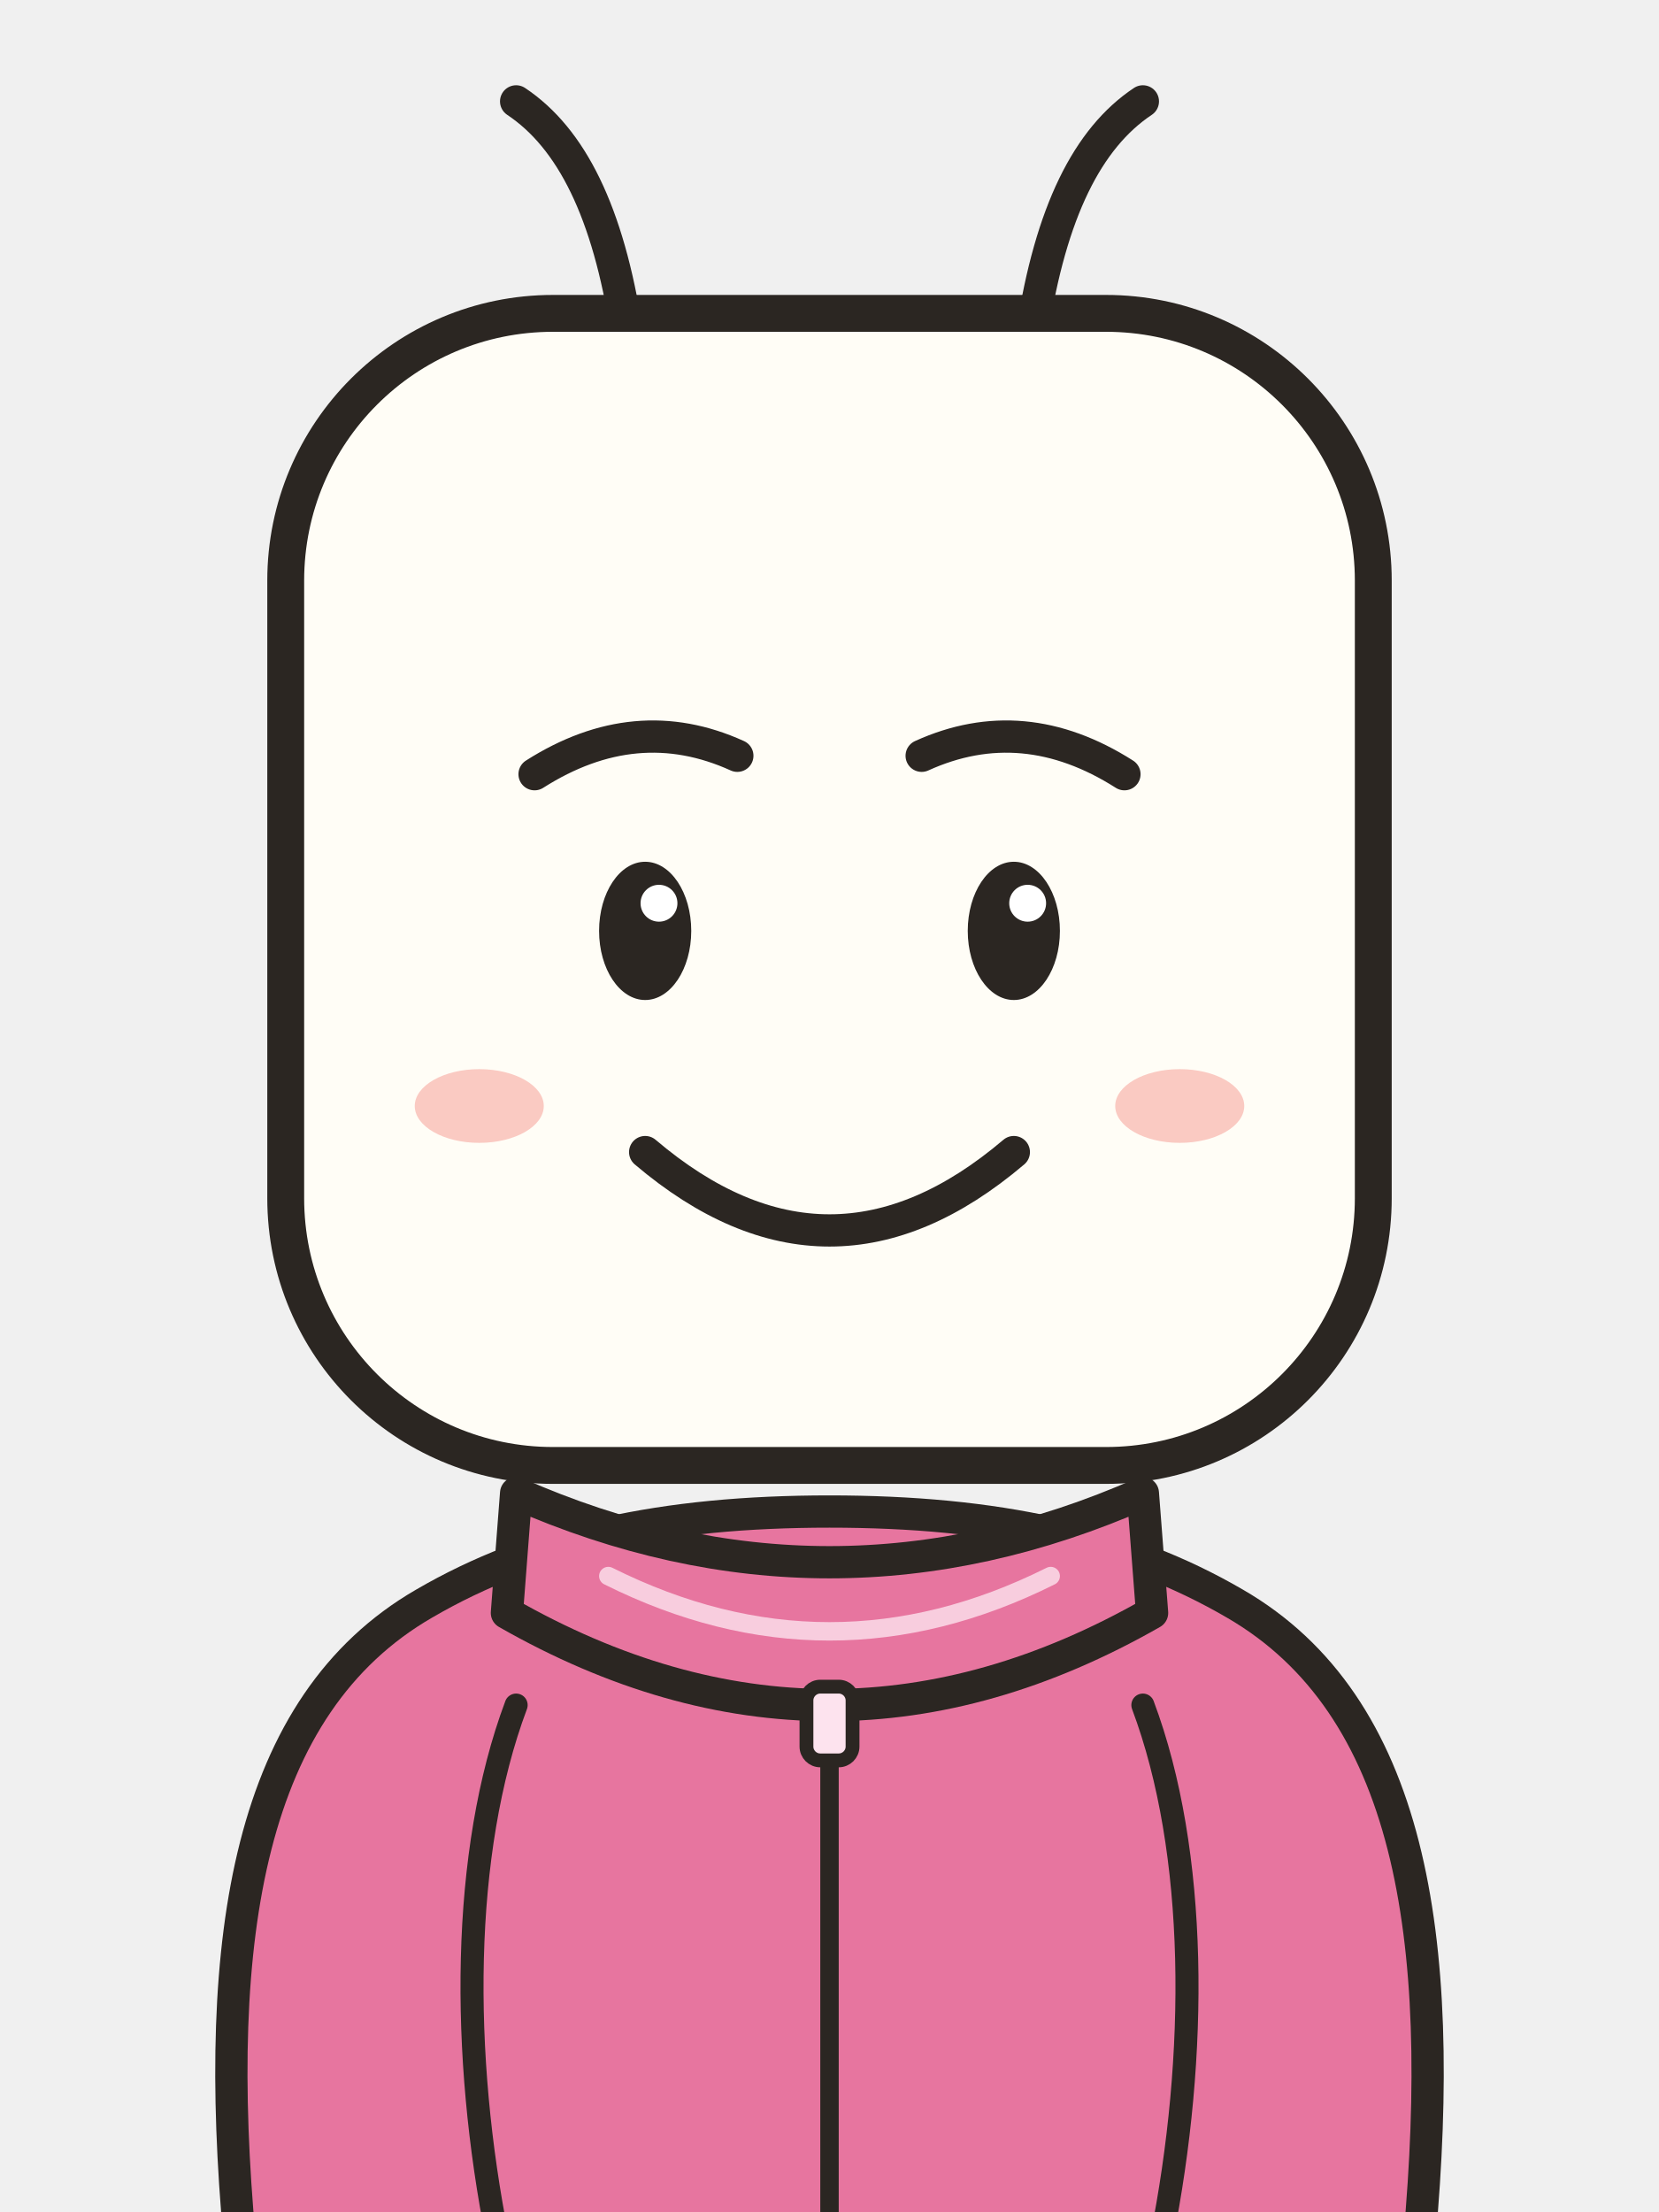
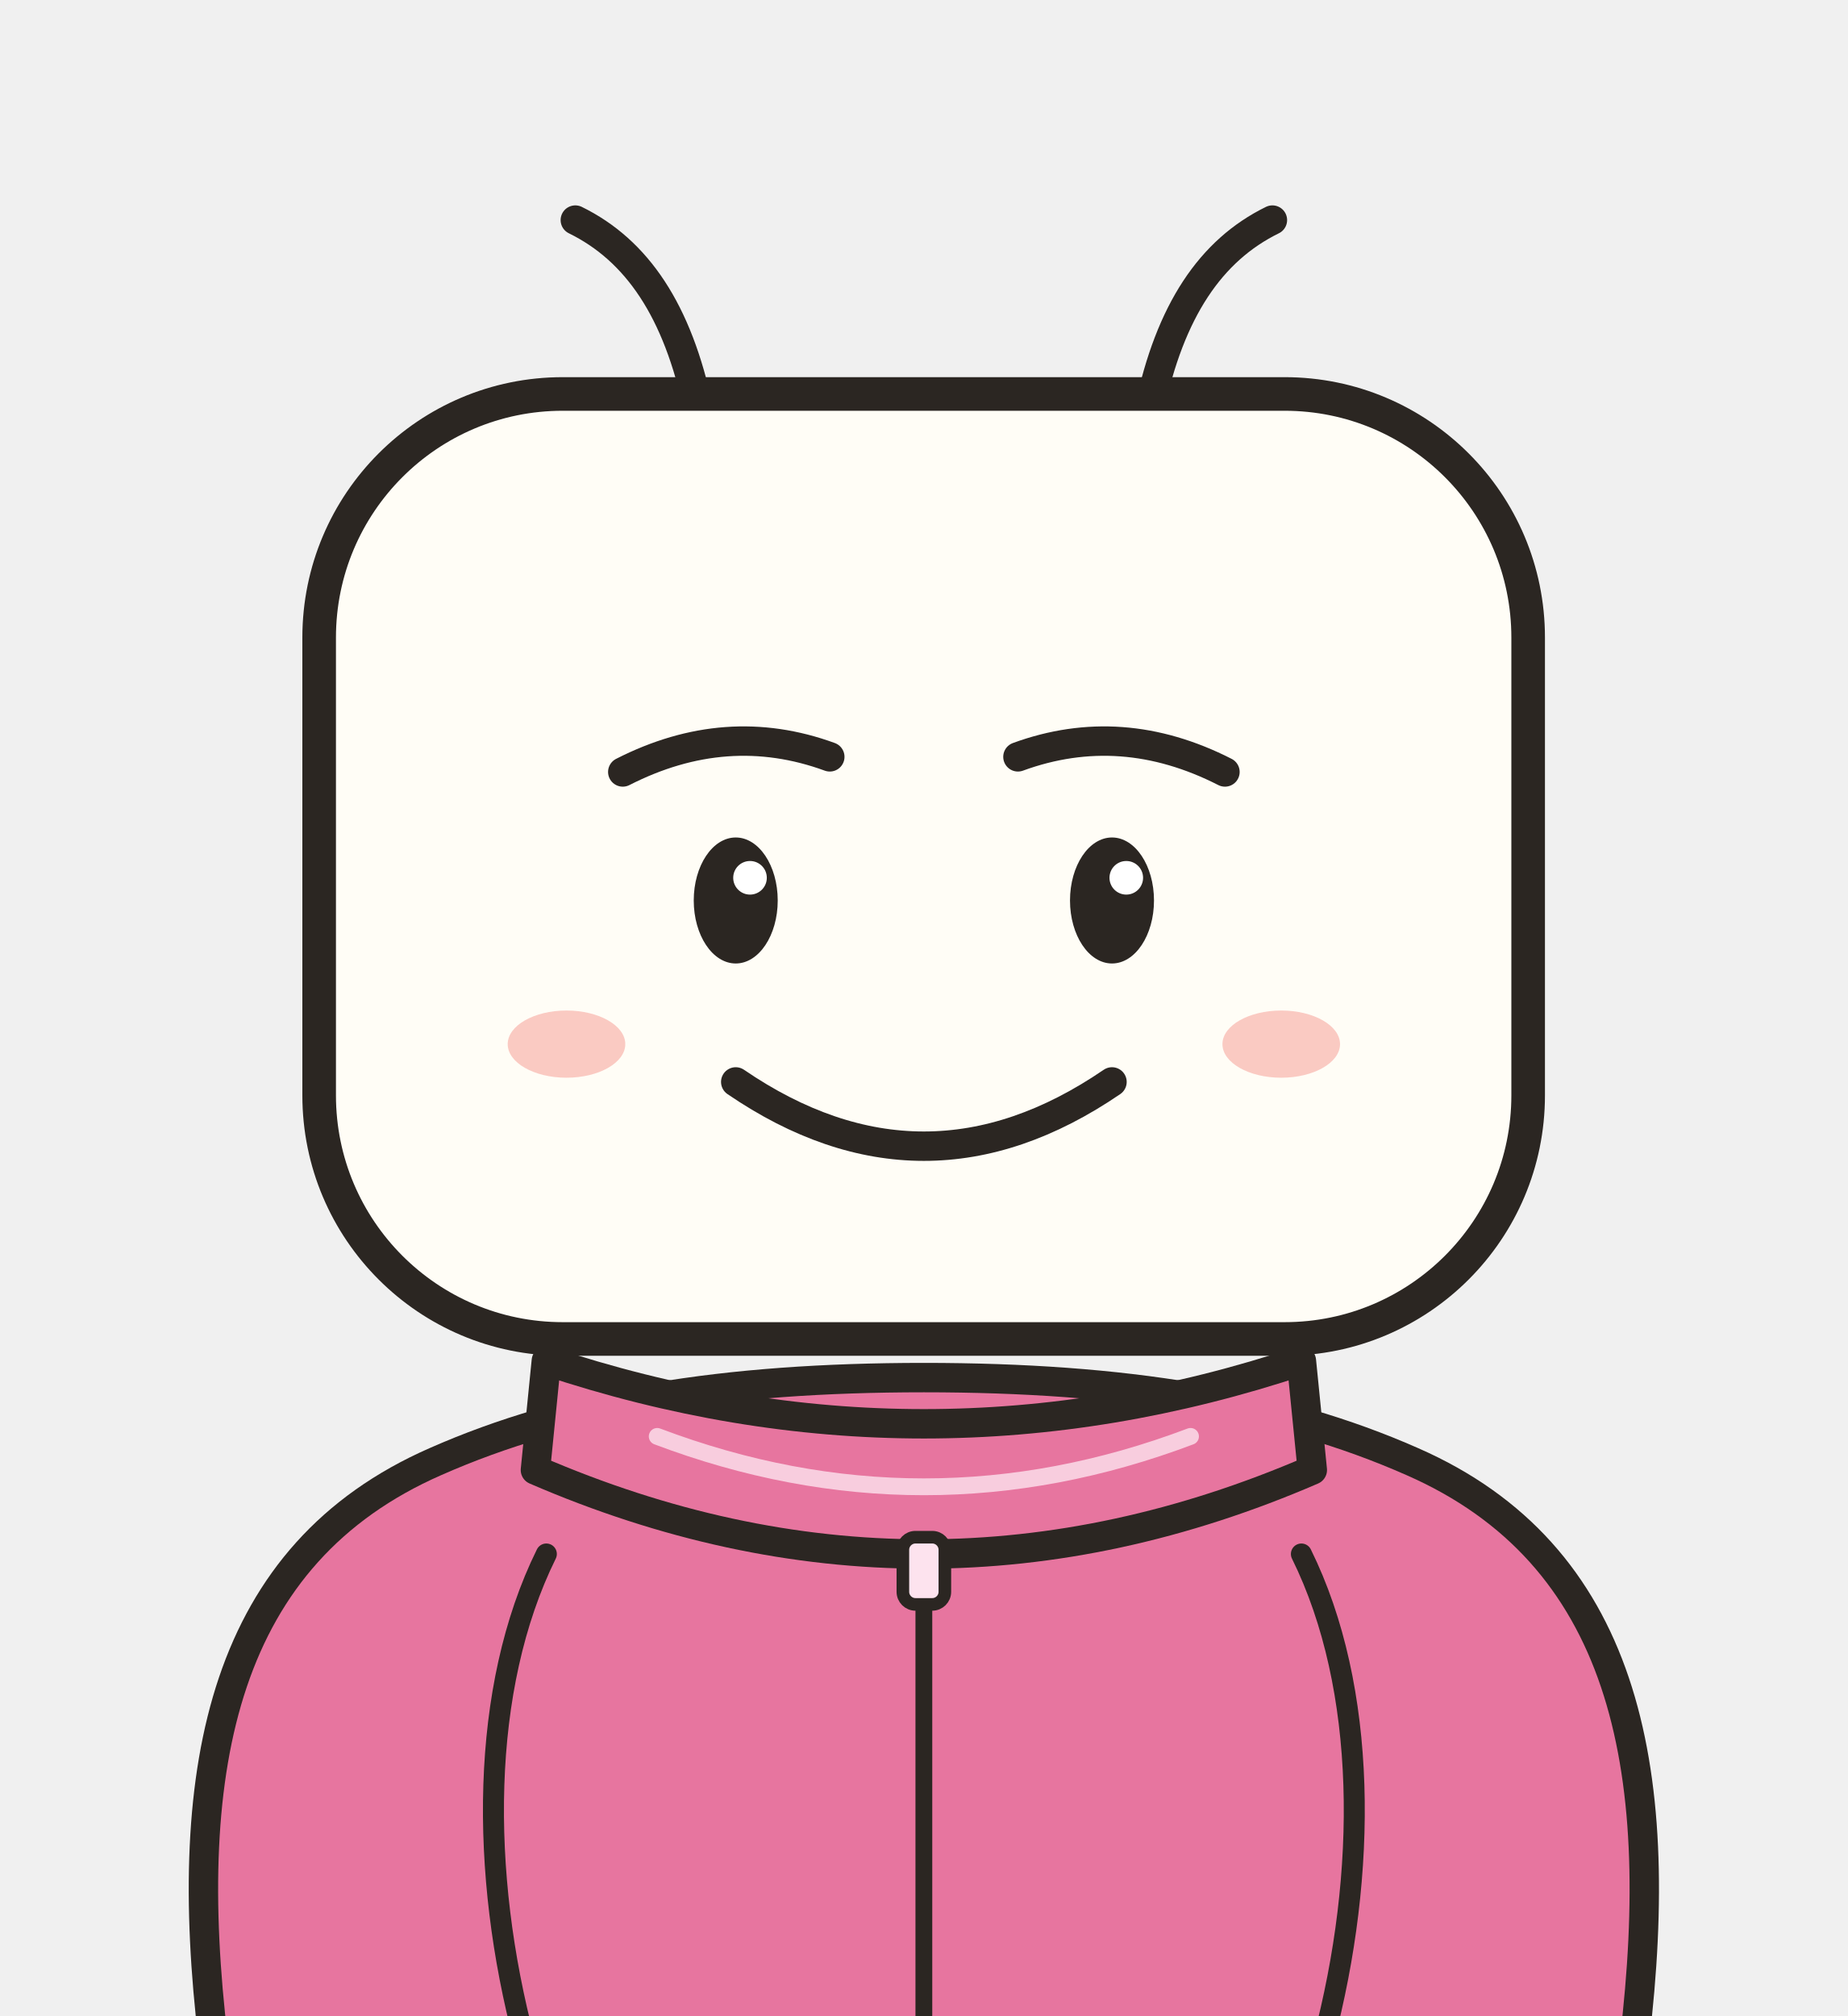
- <svg xmlns="http://www.w3.org/2000/svg" viewBox="0 0 360 480" width="360" height="480" role="img" aria-label="イグーチ">
+ <svg xmlns="http://www.w3.org/2000/svg" viewBox="-40 0 440 480" width="440" height="480" role="img" aria-label="イグーチ">
  <g stroke="#2b2622" stroke-linejoin="round" stroke-linecap="round">
-     <path d="M52 486 C46 420 54 370 92 348 C116 334 144 328 180 328 C216 328 244 334 268 348 C306 370 314 420 308 486 Z" fill="#e7759f" stroke-width="7" />
-     <path d="M112 370 C100 402 100 446 108 486 M248 370 C260 402 260 446 252 486" fill="none" stroke-width="5" />
-     <path d="M180 370 V486" fill="none" stroke-width="4" />
-     <path d="M112 324 Q180 354 248 324 L250 350 Q180 390 110 350 Z" fill="#e7759f" stroke-width="7" />
+     <path d="M10.8 486.0 C2.9 420.0 13.5 370.0 63.7 348.0 C95.4 334.0 132.4 328.0 180.0 328.0 C227.6 328.0 264.6 334.0 296.3 348.0 C346.5 370.0 357.1 420.0 349.2 486.0 Z" fill="#e7759f" stroke-width="7" />
+     <path d="M90.1 370.0 C74.3 402.0 74.3 446.0 84.9 486.0 M269.9 370.0 C285.7 402.0 285.7 446.0 275.1 486.0" fill="none" stroke-width="5" />
+     <path d="M180.0 370.0 V486.0" fill="none" stroke-width="4" />
+     <path d="M90.1 324.0 Q180.0 354.0 269.9 324.0 L272.5 350.0 Q180.0 390.0 87.5 350.0 Z" fill="#e7759f" stroke-width="7" />
  </g>
-   <path d="M132 342 Q180 366 228 342" fill="none" stroke="#fde3ee" stroke-width="4" stroke-linecap="round" opacity="0.8" />
+   <path d="M116.5 342.0 Q180.0 366.0 243.5 342.0" fill="none" stroke="#fde3ee" stroke-width="4" stroke-linecap="round" opacity="0.8" />
  <rect x="175" y="366" width="10" height="16" rx="3" fill="#fde3ee" stroke="#2b2622" stroke-width="3" />
-   <path d="M136 72 C132 46 124 30 112 22 M224 72 C228 46 236 30 248 22" fill="none" stroke="#2b2622" stroke-width="7" stroke-linecap="round" />
-   <rect x="62" y="68" width="236" height="250" rx="58" fill="#fffdf6" stroke="#2b2622" stroke-width="8" />
-   <path d="M116 168 Q138 154 160 164 M200 164 Q222 154 244 168" fill="none" stroke="#2b2622" stroke-width="7" stroke-linecap="round" />
-   <ellipse cx="140" cy="202" rx="10" ry="15" fill="#2b2622" />
-   <ellipse cx="220" cy="202" rx="10" ry="15" fill="#2b2622" />
-   <circle cx="143" cy="196" r="4" fill="#fff" />
-   <circle cx="223" cy="196" r="4" fill="#fff" />
-   <path d="M140 250 Q180 284 220 250" fill="none" stroke="#2b2622" stroke-width="7" stroke-linecap="round" />
-   <ellipse cx="104" cy="240" rx="14" ry="8" fill="#f7a8a0" opacity="0.6" />
-   <ellipse cx="256" cy="240" rx="14" ry="8" fill="#f7a8a0" opacity="0.6" />
+   <path d="M126.3 97.4 C121.4 74.0 111.7 59.6 97.0 52.4 M233.7 97.4 C238.6 74.0 248.3 59.6 263.0 52.4" fill="none" stroke="#2b2622" stroke-width="7" stroke-linecap="round" />
+   <rect x="36.0" y="93.8" width="287.9" height="225.0" rx="58" fill="#fffdf6" stroke="#2b2622" stroke-width="8" />
+   <path d="M108.3 183.8 Q133.0 171.2 157.6 180.2 M202.4 180.2 Q227.0 171.2 251.7 183.8" fill="none" stroke="#2b2622" stroke-width="7" stroke-linecap="round" />
+   <ellipse cx="135.2" cy="214.4" rx="10" ry="15" fill="#2b2622" />
+   <ellipse cx="224.8" cy="214.4" rx="10" ry="15" fill="#2b2622" />
+   <circle cx="138.6" cy="209.0" r="4" fill="#fff" />
+   <circle cx="228.2" cy="209.0" r="4" fill="#fff" />
+   <path d="M135.2 257.6 Q180.0 288.2 224.8 257.6" fill="none" stroke="#2b2622" stroke-width="7" stroke-linecap="round" />
+   <ellipse cx="94.9" cy="248.6" rx="14" ry="8" fill="#f7a8a0" opacity="0.6" />
+   <ellipse cx="265.1" cy="248.6" rx="14" ry="8" fill="#f7a8a0" opacity="0.6" />
</svg>
